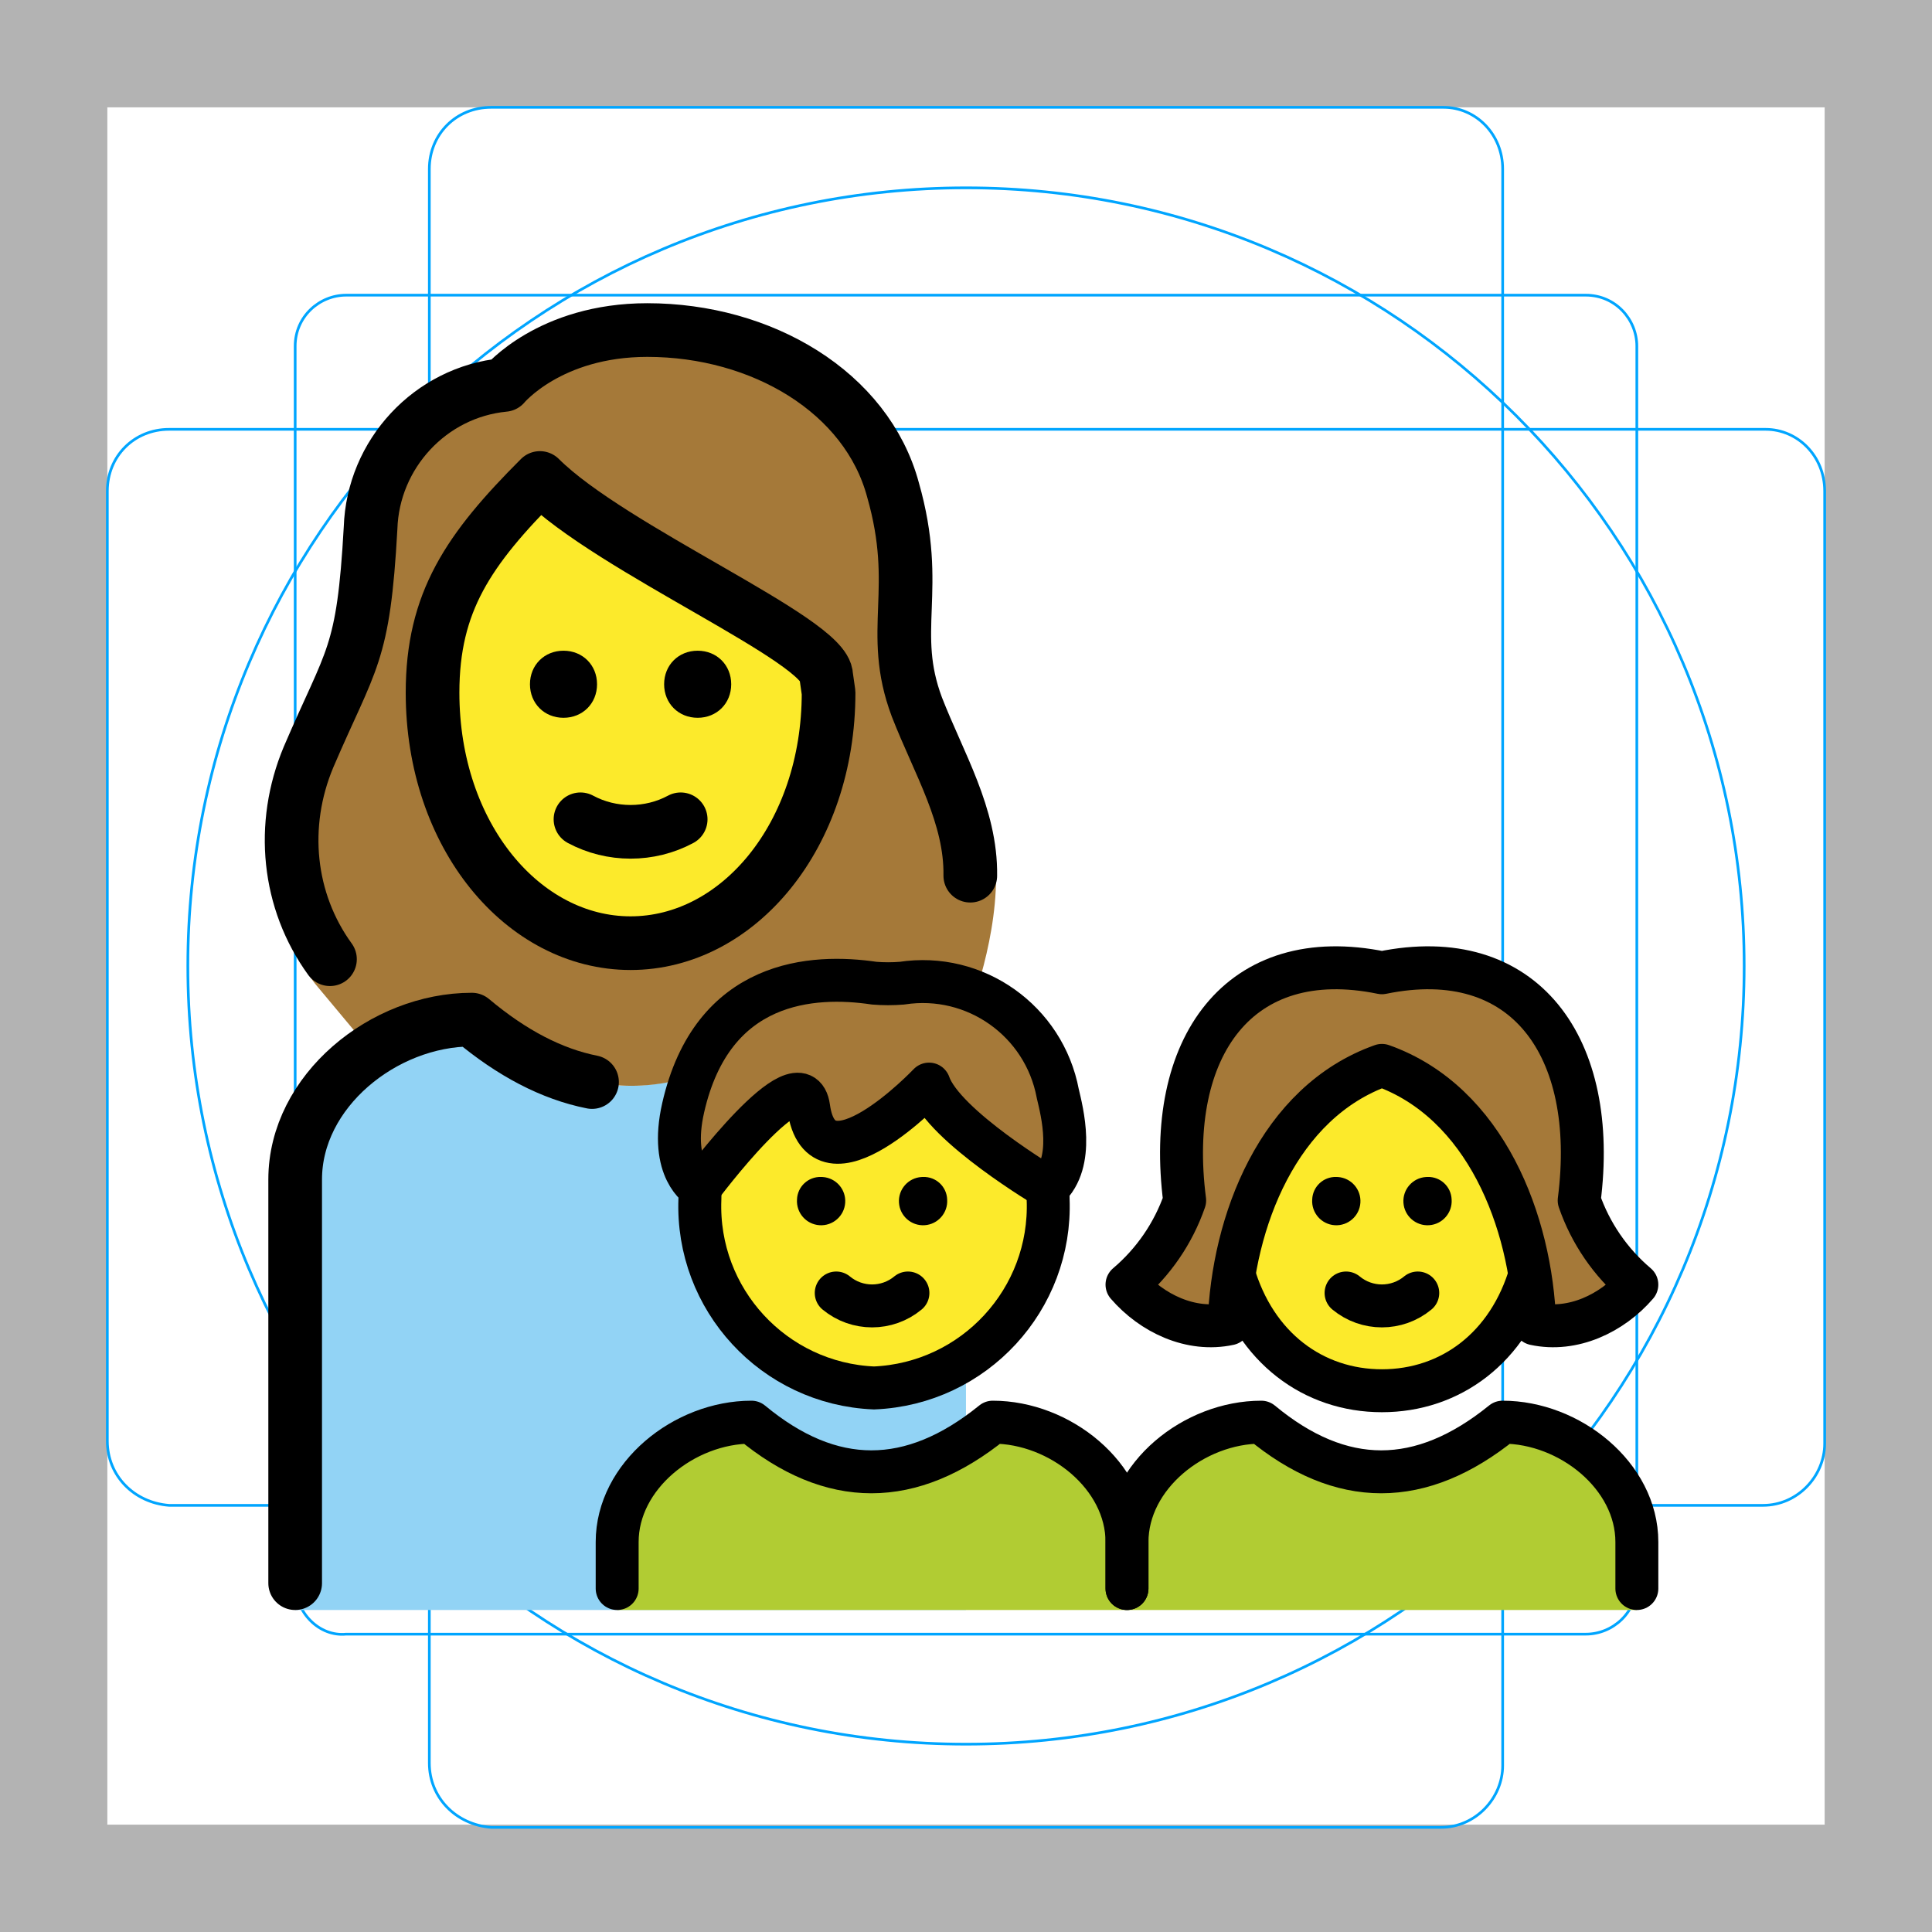
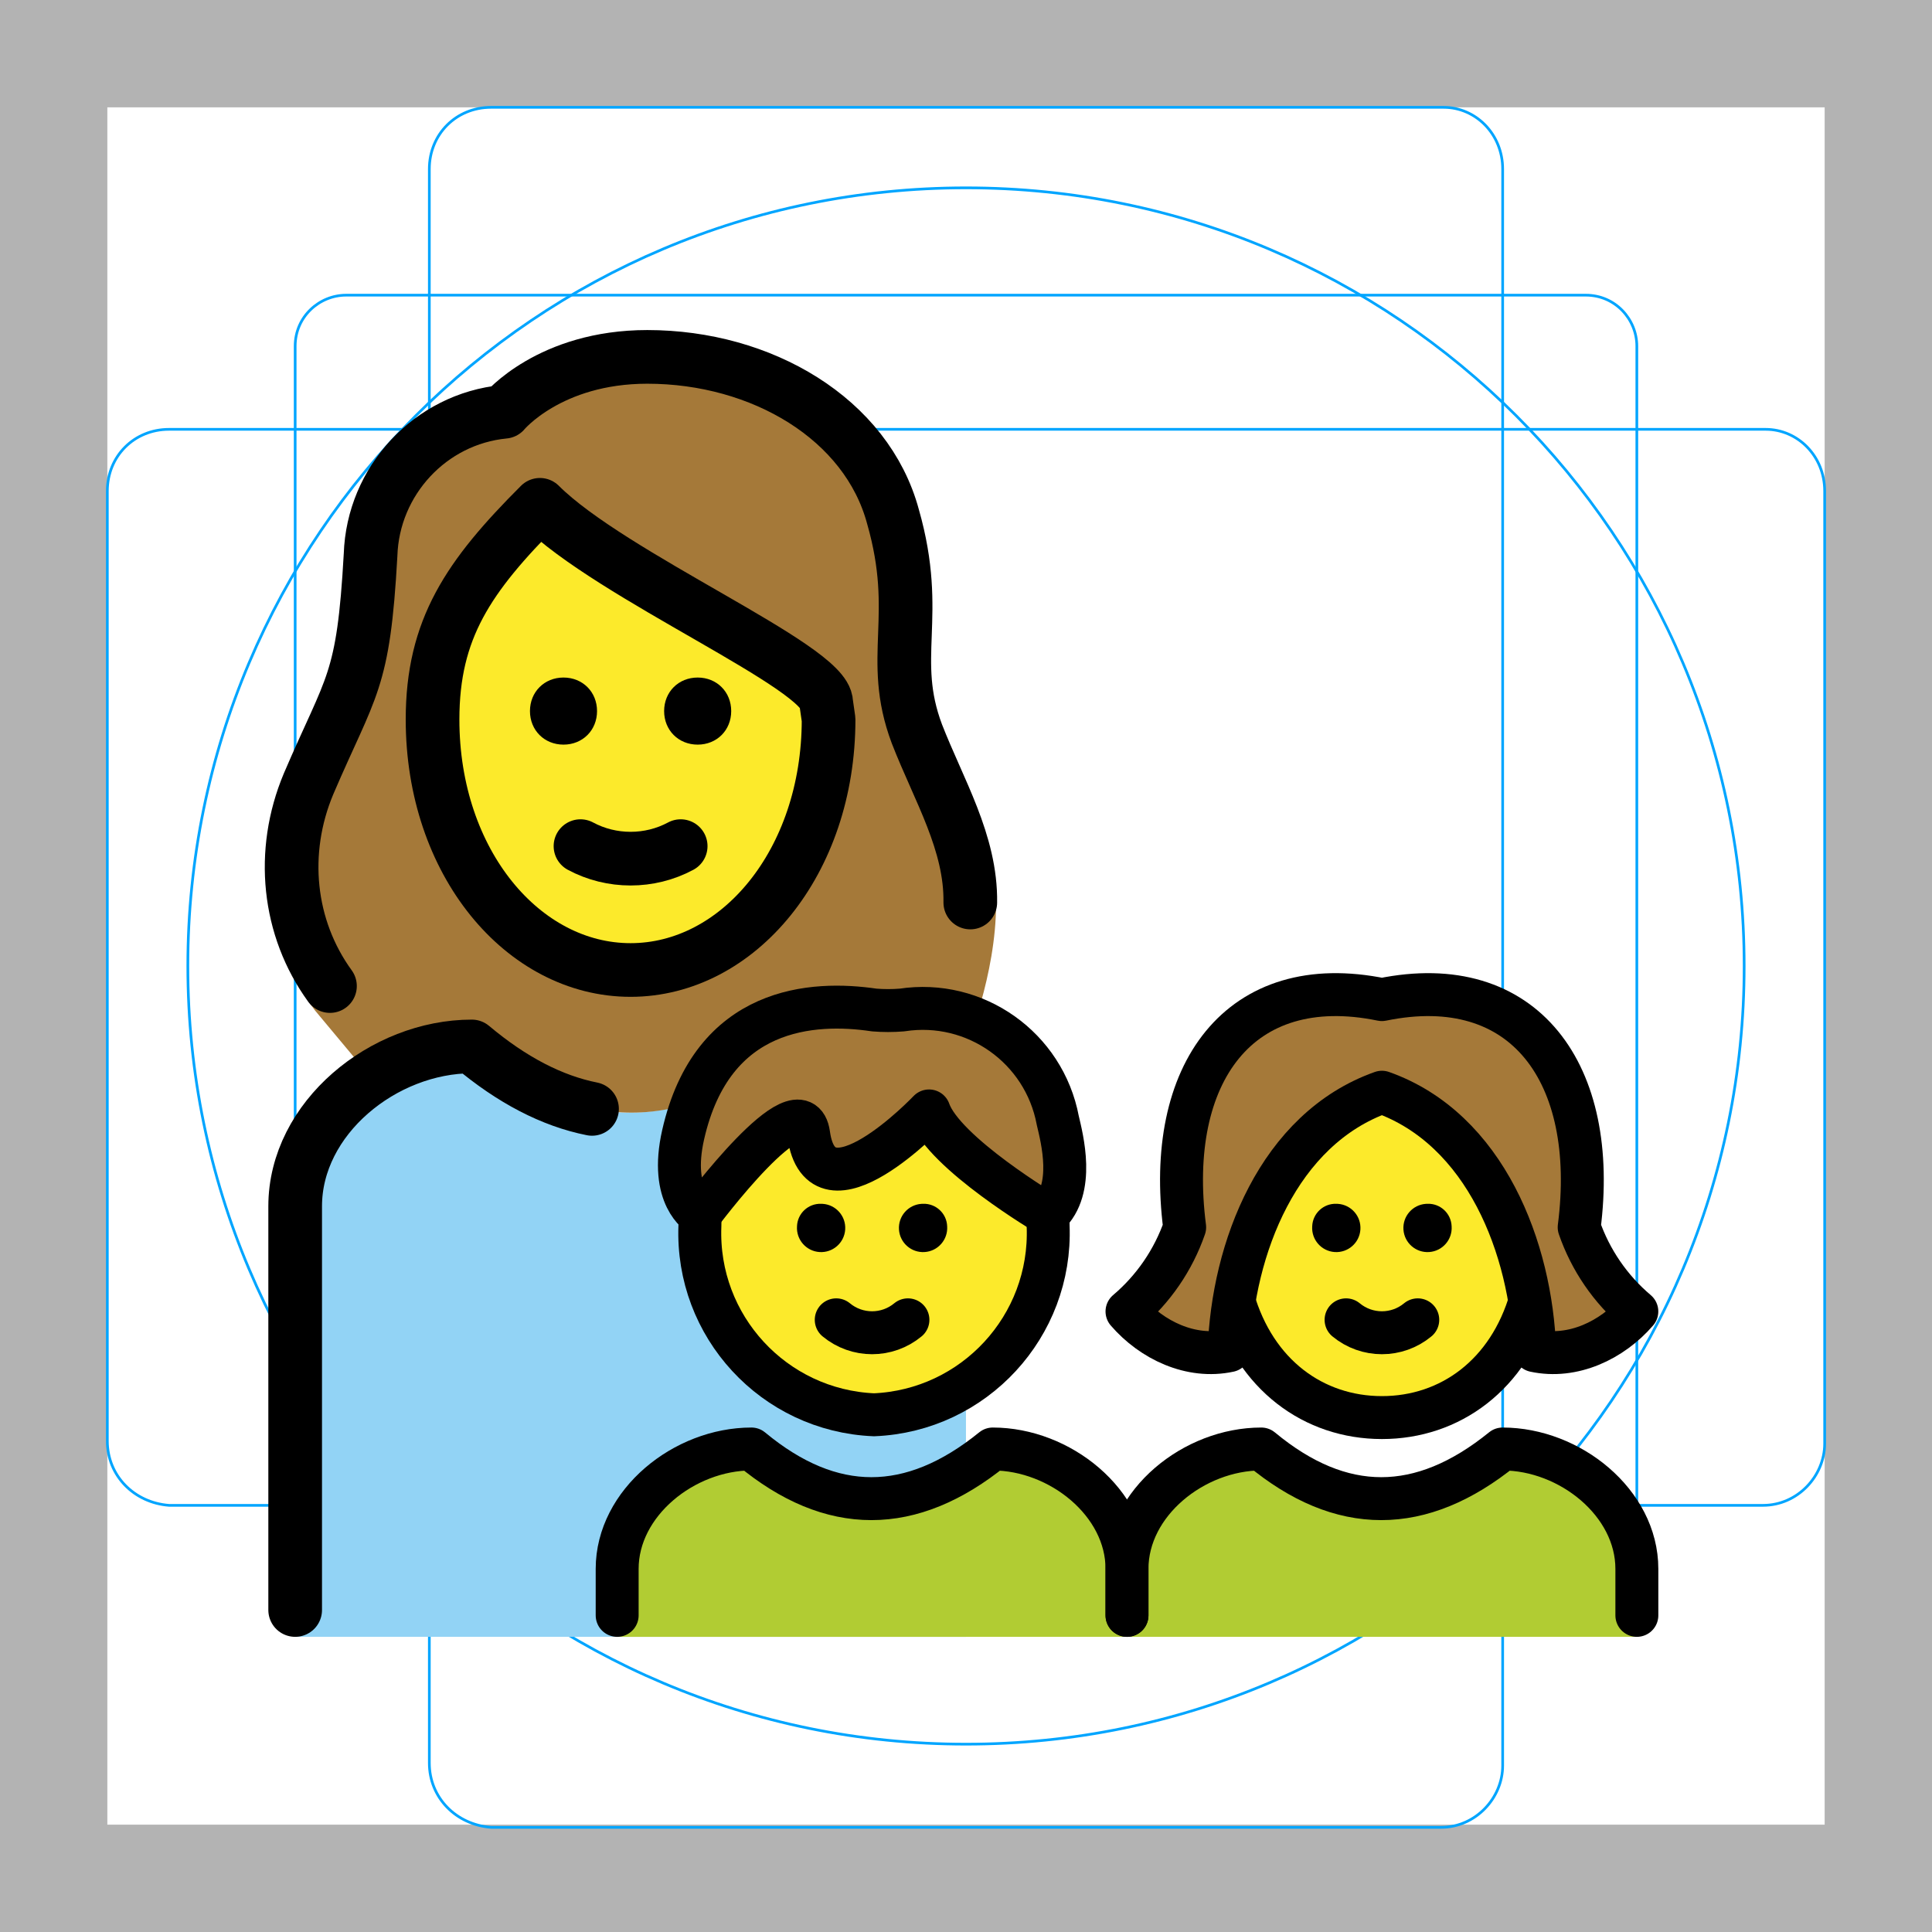
<svg xmlns="http://www.w3.org/2000/svg" id="emoji" x="0" y="0" viewBox="0 0 72 72" version="1.1">
  <g id="grid">
    <path fill="#B3B3B3" d="M68,4v64H4V4H68 M72,0H0v72h72V0z" />
    <path fill="none" stroke="#00A5FF" stroke-miterlimit="10" stroke-width="0.1" d="M12.9,11h46.2c1.1,0,1.9,0.9,1.9,1.9l0,0V59 c0,1.1-0.9,1.9-1.9,1.9H12.9C11.9,61,11,60.1,11,59l0,0V12.9C11,11.8,11.9,11,12.9,11L12.9,11z" />
    <path fill="none" stroke="#00A5FF" stroke-miterlimit="10" stroke-width="0.1" d="M18.3,4h35.5C55,4,56,5,56,6.3v59.5 c0,1.2-1,2.3-2.3,2.3H18.3C17,68,16,67,16,65.7V6.3C16,5,17,4,18.3,4z" />
    <path fill="none" stroke="#00A5FF" stroke-miterlimit="10" stroke-width="0.1" d="M68,18.3v35.5c0,1.2-1,2.3-2.3,2.3H6.3 C5,56,4,55,4,53.7V18.3C4,17,5,16,6.3,16h59.5C67,16,68,17,68,18.3z" />
    <circle cx="36" cy="36" r="29" fill="none" stroke="#00A5FF" stroke-miterlimit="10" stroke-width="0.1" />
  </g>
  <g id="color">
-     <path fill="#92D3F5" d="M36,37.999h-6.584c-4.003,3.289-7.918,3.289-11.833,0c-3.292,0-6.584,2.667-6.584,5.957 V60h25V37.999z" />
-     <path fill="#B1CC33" d="M23,60v-2.533C23,55,25.502,53,28.004,53c2.975,2.467,5.95,2.467,8.993,0 C39.498,53,42,55,42,57.467V60" />
-     <path fill="#B1CC33" d="M42,60v-2.533C42,55,44.502,53,47.004,53c2.975,2.467,5.95,2.467,8.993,0 c2.502,0,5.004,2,5.004,4.467V60" />
+     <path fill="#92D3F5" d="M36,38.999h-6.584c-4.003,3.289-7.918,3.289-11.833,0c-3.292,0-6.584,2.667-6.584,5.957 V61h25V38.999z" />
+     <path fill="#B1CC33" d="M23,61v-2.533C23,56,25.502,54,28.004,54c2.975,2.467,5.95,2.467,8.993,0 C39.498,54,42,56,42,58.467V61" />
+     <path fill="#B1CC33" d="M42,61v-2.533C42,56,44.502,54,47.004,54c2.975,2.467,5.95,2.467,8.993,0 c2.502,0,5.004,2,5.004,4.467V61" />
  </g>
  <g id="hair">
-     <path fill="#A57939" d="M51.5,39.704c3.864,1.37,5.567,5.827,5.694,9.631c1.423,0.308,2.883-0.39,3.806-1.461 c-0.985-0.834-1.727-1.917-2.149-3.136c0.737-5.725-2.03-9.579-7.351-8.486c-5.321-1.093-8.088,2.761-7.351,8.486 c-0.422,1.219-1.165,2.302-2.149,3.136c0.923,1.071,2.383,1.769,3.806,1.461 C45.933,45.531,47.636,41.074,51.5,39.704z" />
-     <path fill="#A57939" d="M30.136,41.272c0.469,3.363,4.487-0.871,4.487-0.871c0.549,1.574,4.425,3.867,4.425,3.867 c1.032-0.956,0.526-2.853,0.372-3.514c-0.511-2.713-3.079-4.532-5.808-4.114c-0.344,0.028-0.689,0.028-1.032,0 c-2.271-0.337-6.03-0.148-7.12,4.643c-0.532,2.338,0.624,2.984,0.624,2.984S29.848,39.209,30.136,41.272z" />
-     <path fill="#A57939" d="M37.12,32.688c0.021-2.885-2.018-3.94-2.952-6.341c-1.067-2.845,0.178-4.356-0.889-8.09 c-0.978-3.645-4.89-5.957-9.157-5.957c-3.645,0-5.334,2.045-5.334,2.045c-2.756,0.267-4.89,2.578-4.979,5.334 C13.543,24.48,13.098,24.48,11.498,28.214c-1.156,2.756-1.534,6.438,0.422,8.66l1.701,2.037l0.344,0.164 c1.081-0.677,2.349-1.077,3.619-1.077c4.003,3.289,7.918,3.289,11.833,0H36C36,37.999,37.12,35.344,37.12,32.688z" />
+     <path fill="#A57939" d="M51.5,40.704c3.864,1.37,5.567,5.827,5.694,9.631c1.423,0.308,2.883-0.39,3.806-1.461 c-0.985-0.834-1.727-1.917-2.149-3.136c0.737-5.725-2.03-9.579-7.351-8.486c-5.321-1.093-8.088,2.761-7.351,8.486 c-0.422,1.219-1.165,2.302-2.149,3.136c0.923,1.071,2.383,1.769,3.806,1.461 C45.933,46.531,47.636,42.074,51.5,40.704z" />
+     <path fill="#A57939" d="M30.136,42.272c0.469,3.363,4.487-0.871,4.487-0.871c0.549,1.574,4.425,3.867,4.425,3.867 c1.032-0.956,0.526-2.853,0.372-3.514c-0.511-2.713-3.079-4.532-5.808-4.114c-0.344,0.028-0.689,0.028-1.032,0 c-2.271-0.337-6.03-0.148-7.12,4.643c-0.532,2.338,0.624,2.984,0.624,2.984S29.848,40.209,30.136,42.272z" />
+     <path fill="#A57939" d="M37.12,33.688c0.021-2.885-2.018-3.94-2.952-6.341c-1.067-2.845,0.178-4.356-0.889-8.09 c-0.978-3.645-4.89-5.957-9.157-5.957c-3.645,0-5.334,2.045-5.334,2.045c-2.756,0.267-4.89,2.578-4.979,5.334 C13.543,25.48,13.098,25.48,11.498,29.214c-1.156,2.756-1.534,6.438,0.422,8.66l1.701,2.037l0.344,0.164 c1.081-0.677,2.349-1.077,3.619-1.077c4.003,3.289,7.918,3.289,11.833,0H36C36,38.999,37.12,36.344,37.12,33.688z" />
  </g>
  <g id="skin">
-     <path fill="#FCEA2B" d="M34.623,40.401c0,0-4.018,4.234-4.487,0.871c-0.258-1.846-3.293,2.005-3.928,2.834 c-0.074,0.336-0.123,0.567-0.123,0.589c-0.144,3.731,2.758,6.875,6.489,7.031c3.731-0.156,6.632-3.3,6.489-7.031 c0-0.03-0.059-0.226-0.15-0.509C38.232,43.771,35.111,41.803,34.623,40.401z" />
-     <path fill="#FCEA2B" d="M57.003,47.517c-0.014-0.054-0.017-0.111-0.032-0.165c-0.55-3.175-2.237-6.54-5.471-7.649 c-3.234,1.109-4.921,4.473-5.471,7.649c-0.015,0.054-0.019,0.11-0.032,0.165c0.84,2.754,2.995,4.312,5.503,4.312 C54.009,51.829,56.164,50.271,57.003,47.517z" />
-     <path fill="#FCEA2B" d="M30.893,25.814l-0.089-0.622c0-1.334-8.002-4.712-10.669-7.379 c-2.667,2.667-4.001,4.623-4.001,8.001c0,5.334,3.378,9.335,7.379,9.335S30.893,31.148,30.893,25.814L30.893,25.814z" />
+     <path fill="#FCEA2B" d="M34.623,41.401c0,0-4.018,4.234-4.487,0.871c-0.258-1.846-3.293,2.005-3.928,2.834 c-0.074,0.336-0.123,0.567-0.123,0.589c-0.144,3.731,2.758,6.875,6.489,7.031c3.731-0.156,6.632-3.3,6.489-7.031 c0-0.03-0.059-0.226-0.15-0.509C38.232,44.771,35.111,42.803,34.623,41.401z" />
+     <path fill="#FCEA2B" d="M57.003,48.517c-0.014-0.054-0.017-0.111-0.032-0.165c-0.55-3.175-2.237-6.54-5.471-7.649 c-3.234,1.109-4.921,4.473-5.471,7.649c-0.015,0.054-0.019,0.11-0.032,0.165c0.84,2.754,2.995,4.312,5.503,4.312 C54.009,52.829,56.164,51.271,57.003,48.517z" />
+     <path fill="#FCEA2B" d="M30.893,26.814l-0.089-0.622c0-1.334-8.002-4.712-10.669-7.379 c-2.667,2.667-4.001,4.623-4.001,8.001c0,5.334,3.378,9.335,7.379,9.335S30.893,32.148,30.893,26.814L30.893,26.814z" />
  </g>
  <g id="line">
-     <path d="M54.098,44.702c0.033,0.496-0.342,0.925-0.838,0.958c-0.496,0.033-0.925-0.342-0.958-0.838 s0.342-0.925,0.838-0.958c0.02-0.001,0.04-0.002,0.06-0.002C53.68,43.846,54.081,44.222,54.098,44.702z" />
-     <path fill="none" stroke="#000000" stroke-linecap="round" stroke-linejoin="round" stroke-width="1.6" d="M50.164,48.186 c0.775,0.642,1.897,0.642,2.672,0" />
-     <path fill="none" stroke="#000000" stroke-miterlimit="10" stroke-width="1.6" d="M57.044,47.407 c-0.814,2.827-3,4.422-5.544,4.422h0.001c-2.544,0-4.73-1.595-5.544-4.422" />
-     <path d="M49.8,43.862c0.02,0,0.04,0.001,0.06,0.002c0.496,0.033,0.871,0.462,0.838,0.958 s-0.462,0.871-0.958,0.838c-0.496-0.033-0.871-0.462-0.838-0.958C48.919,44.222,49.32,43.846,49.8,43.862z" />
-     <path fill="none" stroke="#000000" stroke-linecap="round" stroke-linejoin="round" stroke-width="1.6" d="M23,59.2v-1.733 C23,55,25.502,53,28.004,53c2.975,2.467,5.95,2.467,8.993,0C39.498,53,42,55,42,57.467V59.2" />
-     <path fill="none" stroke="#000000" stroke-linecap="round" stroke-linejoin="round" stroke-width="1.6" d="M42,59.2v-1.733 C42,55,44.502,53,47.004,53c2.975,2.467,5.95,2.467,8.993,0c2.502,0,5.004,2,5.004,4.467V59.2" />
-     <path d="M35.298,44.702c0.033,0.496-0.342,0.925-0.838,0.958c-0.496,0.033-0.925-0.342-0.958-0.838 c-0.033-0.496,0.342-0.925,0.838-0.958c0.02-0.001,0.04-0.002,0.06-0.002 C34.88,43.846,35.282,44.222,35.298,44.702z" />
-     <path fill="none" stroke="#000000" stroke-linecap="round" stroke-linejoin="round" stroke-width="1.6" d="M31.164,48.186 c0.775,0.642,1.897,0.642,2.672,0" />
-     <path d="M30.6,43.862c0.02,0,0.04,0.001,0.06,0.002c0.496,0.033,0.871,0.462,0.838,0.958 s-0.462,0.871-0.958,0.838c-0.496-0.033-0.871-0.462-0.838-0.958C29.718,44.222,30.12,43.846,30.6,43.862z" />
-     <path fill="none" stroke="#000000" stroke-linecap="round" stroke-linejoin="round" stroke-width="1.6" d="M51.5,39.704 c3.864,1.37,5.567,5.827,5.694,9.631c1.423,0.308,2.883-0.39,3.806-1.461c-0.985-0.834-1.727-1.917-2.149-3.136 c0.737-5.725-2.03-9.579-7.351-8.486c-5.321-1.093-8.088,2.761-7.351,8.486c-0.422,1.219-1.165,2.302-2.149,3.136 c0.923,1.071,2.383,1.769,3.806,1.461C45.933,45.531,47.636,41.074,51.5,39.704z" />
-     <path fill="none" stroke="#000000" stroke-miterlimit="10" stroke-width="1.6" d="M39.049,44.268 c0.008,0.141,0.012,0.283,0.012,0.426c0.144,3.731-2.758,6.875-6.489,7.031c-3.731-0.156-6.632-3.3-6.489-7.031 c0-0.095,0.002-0.19,0.005-0.284" />
-     <path fill="none" stroke="#000000" stroke-linecap="round" stroke-linejoin="round" stroke-width="1.6" d="M30.136,41.272 c0.469,3.363,4.487-0.871,4.487-0.871c0.549,1.574,4.425,3.867,4.425,3.867c1.032-0.956,0.526-2.853,0.372-3.514 c-0.511-2.713-3.079-4.532-5.808-4.114c-0.344,0.028-0.689,0.028-1.032,0c-2.271-0.337-6.03-0.148-7.12,4.643 c-0.532,2.338,0.624,2.984,0.624,2.984S29.848,39.209,30.136,41.272z" />
-     <path fill="none" stroke="#000000" stroke-linecap="round" stroke-linejoin="round" stroke-width="2" d="M12.297,35.747 c-1.572-2.167-1.861-5-0.799-7.533c1.6-3.734,2.045-3.734,2.312-8.535c0.089-2.756,2.223-5.068,4.979-5.334 c0,0,1.689-2.045,5.334-2.045c4.267,0,8.179,2.312,9.157,5.957c1.067,3.734-0.178,5.245,0.889,8.09 c0.819,2.106,2.023,4.058,1.991,6.287" />
-     <path fill="none" stroke="#000000" stroke-linejoin="round" stroke-miterlimit="10" stroke-width="2" d="M30.879,25.814 l-0.089-0.622c0-1.334-8.002-4.712-10.669-7.379c-2.667,2.667-4.001,4.623-4.001,8.001 c0,5.334,3.378,9.335,7.379,9.335S30.879,31.148,30.879,25.814L30.879,25.814z" />
-     <path d="M24.75,25.5c0-0.714,0.536-1.25,1.25-1.25s1.25,0.536,1.25,1.25s-0.536,1.25-1.25,1.25S24.75,26.214,24.75,25.5" />
-     <path d="M19.75,25.5c0-0.714,0.536-1.25,1.25-1.25s1.25,0.536,1.25,1.25s-0.536,1.25-1.25,1.25S19.75,26.214,19.75,25.5" />
-     <path fill="none" stroke="#000000" stroke-linecap="round" stroke-linejoin="round" stroke-width="2" d="M21.633,30.533 c1.156,0.622,2.578,0.622,3.734,0" />
-     <path fill="none" stroke="#000000" stroke-linecap="round" stroke-linejoin="round" stroke-miterlimit="10" stroke-width="2" d="M11,59V43.955c0-3.289,3.292-5.957,6.584-5.957c1.491,1.253,2.983,2.029,4.479,2.327" />
+     <path d="M54.098,45.702c0.033,0.496-0.342,0.925-0.838,0.958c-0.496,0.033-0.925-0.342-0.958-0.838 s0.342-0.925,0.838-0.958c0.02-0.001,0.04-0.002,0.06-0.002C53.68,44.846,54.081,45.222,54.098,45.702z" />
+     <path fill="none" stroke="#000000" stroke-linecap="round" stroke-linejoin="round" stroke-width="1.6" d="M50.164,49.186 c0.775,0.642,1.897,0.642,2.672,0" />
+     <path fill="none" stroke="#000000" stroke-miterlimit="10" stroke-width="1.6" d="M57.044,48.407 c-0.814,2.827-3,4.422-5.544,4.422h0.001c-2.544,0-4.73-1.595-5.544-4.422" />
+     <path d="M49.8,44.862c0.02,0,0.04,0.001,0.06,0.002c0.496,0.033,0.871,0.462,0.838,0.958 s-0.462,0.871-0.958,0.838c-0.496-0.033-0.871-0.462-0.838-0.958C48.919,45.222,49.32,44.846,49.8,44.862z" />
+     <path fill="none" stroke="#000000" stroke-linecap="round" stroke-linejoin="round" stroke-width="1.6" d="M23,60.2v-1.733 C23,56,25.502,54,28.004,54c2.975,2.467,5.95,2.467,8.993,0C39.498,54,42,56,42,58.467V60.2" />
+     <path fill="none" stroke="#000000" stroke-linecap="round" stroke-linejoin="round" stroke-width="1.6" d="M42,60.2v-1.733 C42,56,44.502,54,47.004,54c2.975,2.467,5.95,2.467,8.993,0c2.502,0,5.004,2,5.004,4.467V60.2" />
+     <path d="M35.298,45.702c0.033,0.496-0.342,0.925-0.838,0.958c-0.496,0.033-0.925-0.342-0.958-0.838 s0.342-0.925,0.838-0.958c0.02-0.001,0.04-0.002,0.06-0.002C34.88,44.846,35.282,45.222,35.298,45.702z" />
+     <path fill="none" stroke="#000000" stroke-linecap="round" stroke-linejoin="round" stroke-width="1.6" d="M31.164,49.186 c0.775,0.642,1.897,0.642,2.672,0" />
+     <path d="M30.6,44.862c0.02,0,0.04,0.001,0.06,0.002c0.496,0.033,0.871,0.462,0.838,0.958 s-0.462,0.871-0.958,0.838c-0.496-0.033-0.871-0.462-0.838-0.958C29.718,45.222,30.12,44.846,30.6,44.862z" />
+     <path fill="none" stroke="#000000" stroke-linecap="round" stroke-linejoin="round" stroke-width="1.6" d="M51.5,40.704 c3.864,1.37,5.567,5.827,5.694,9.631c1.423,0.308,2.883-0.39,3.806-1.461c-0.985-0.834-1.727-1.917-2.149-3.136 c0.737-5.725-2.03-9.579-7.351-8.486c-5.321-1.093-8.088,2.761-7.351,8.486c-0.422,1.219-1.165,2.302-2.149,3.136 c0.923,1.071,2.383,1.769,3.806,1.461C45.933,46.531,47.636,42.074,51.5,40.704z" />
+     <path fill="none" stroke="#000000" stroke-miterlimit="10" stroke-width="1.6" d="M39.049,45.268 c0.008,0.141,0.012,0.283,0.012,0.426c0.144,3.731-2.758,6.875-6.489,7.031c-3.731-0.156-6.632-3.3-6.489-7.031 c0-0.095,0.002-0.19,0.005-0.284" />
+     <path fill="none" stroke="#000000" stroke-linecap="round" stroke-linejoin="round" stroke-width="1.6" d="M30.136,42.272 c0.469,3.363,4.487-0.871,4.487-0.871c0.549,1.574,4.425,3.867,4.425,3.867c1.032-0.956,0.526-2.853,0.372-3.514 c-0.511-2.713-3.079-4.532-5.808-4.114c-0.344,0.028-0.689,0.028-1.032,0c-2.271-0.337-6.03-0.148-7.12,4.643 c-0.532,2.338,0.624,2.984,0.624,2.984S29.848,40.209,30.136,42.272z" />
+     <path fill="none" stroke="#000000" stroke-linecap="round" stroke-linejoin="round" stroke-width="2" d="M12.297,36.747 c-1.572-2.167-1.861-5-0.799-7.533c1.6-3.734,2.045-3.734,2.312-8.535c0.089-2.756,2.223-5.068,4.979-5.334 c0,0,1.689-2.045,5.334-2.045c4.267,0,8.179,2.312,9.157,5.957c1.067,3.734-0.178,5.245,0.889,8.09 c0.819,2.106,2.023,4.058,1.991,6.287" />
+     <path fill="none" stroke="#000000" stroke-linejoin="round" stroke-miterlimit="10" stroke-width="2" d="M30.879,26.814 l-0.089-0.622c0-1.334-8.002-4.712-10.669-7.379c-2.667,2.667-4.001,4.623-4.001,8.001 c0,5.334,3.378,9.335,7.379,9.335S30.879,32.148,30.879,26.814L30.879,26.814z" />
+     <path d="M24.75,26.5c0-0.714,0.536-1.25,1.25-1.25s1.25,0.536,1.25,1.25s-0.536,1.25-1.25,1.25S24.75,27.214,24.75,26.5" />
+     <path d="M19.75,26.5c0-0.714,0.536-1.25,1.25-1.25s1.25,0.536,1.25,1.25s-0.536,1.25-1.25,1.25S19.75,27.214,19.75,26.5" />
+     <path fill="none" stroke="#000000" stroke-linecap="round" stroke-linejoin="round" stroke-width="2" d="M21.633,31.533 c1.156,0.622,2.578,0.622,3.734,0" />
+     <path fill="none" stroke="#000000" stroke-linecap="round" stroke-linejoin="round" stroke-miterlimit="10" stroke-width="2" d="M11,60V44.955c0-3.289,3.292-5.957,6.584-5.957c1.491,1.253,2.983,2.029,4.479,2.327" />
  </g>
</svg>
